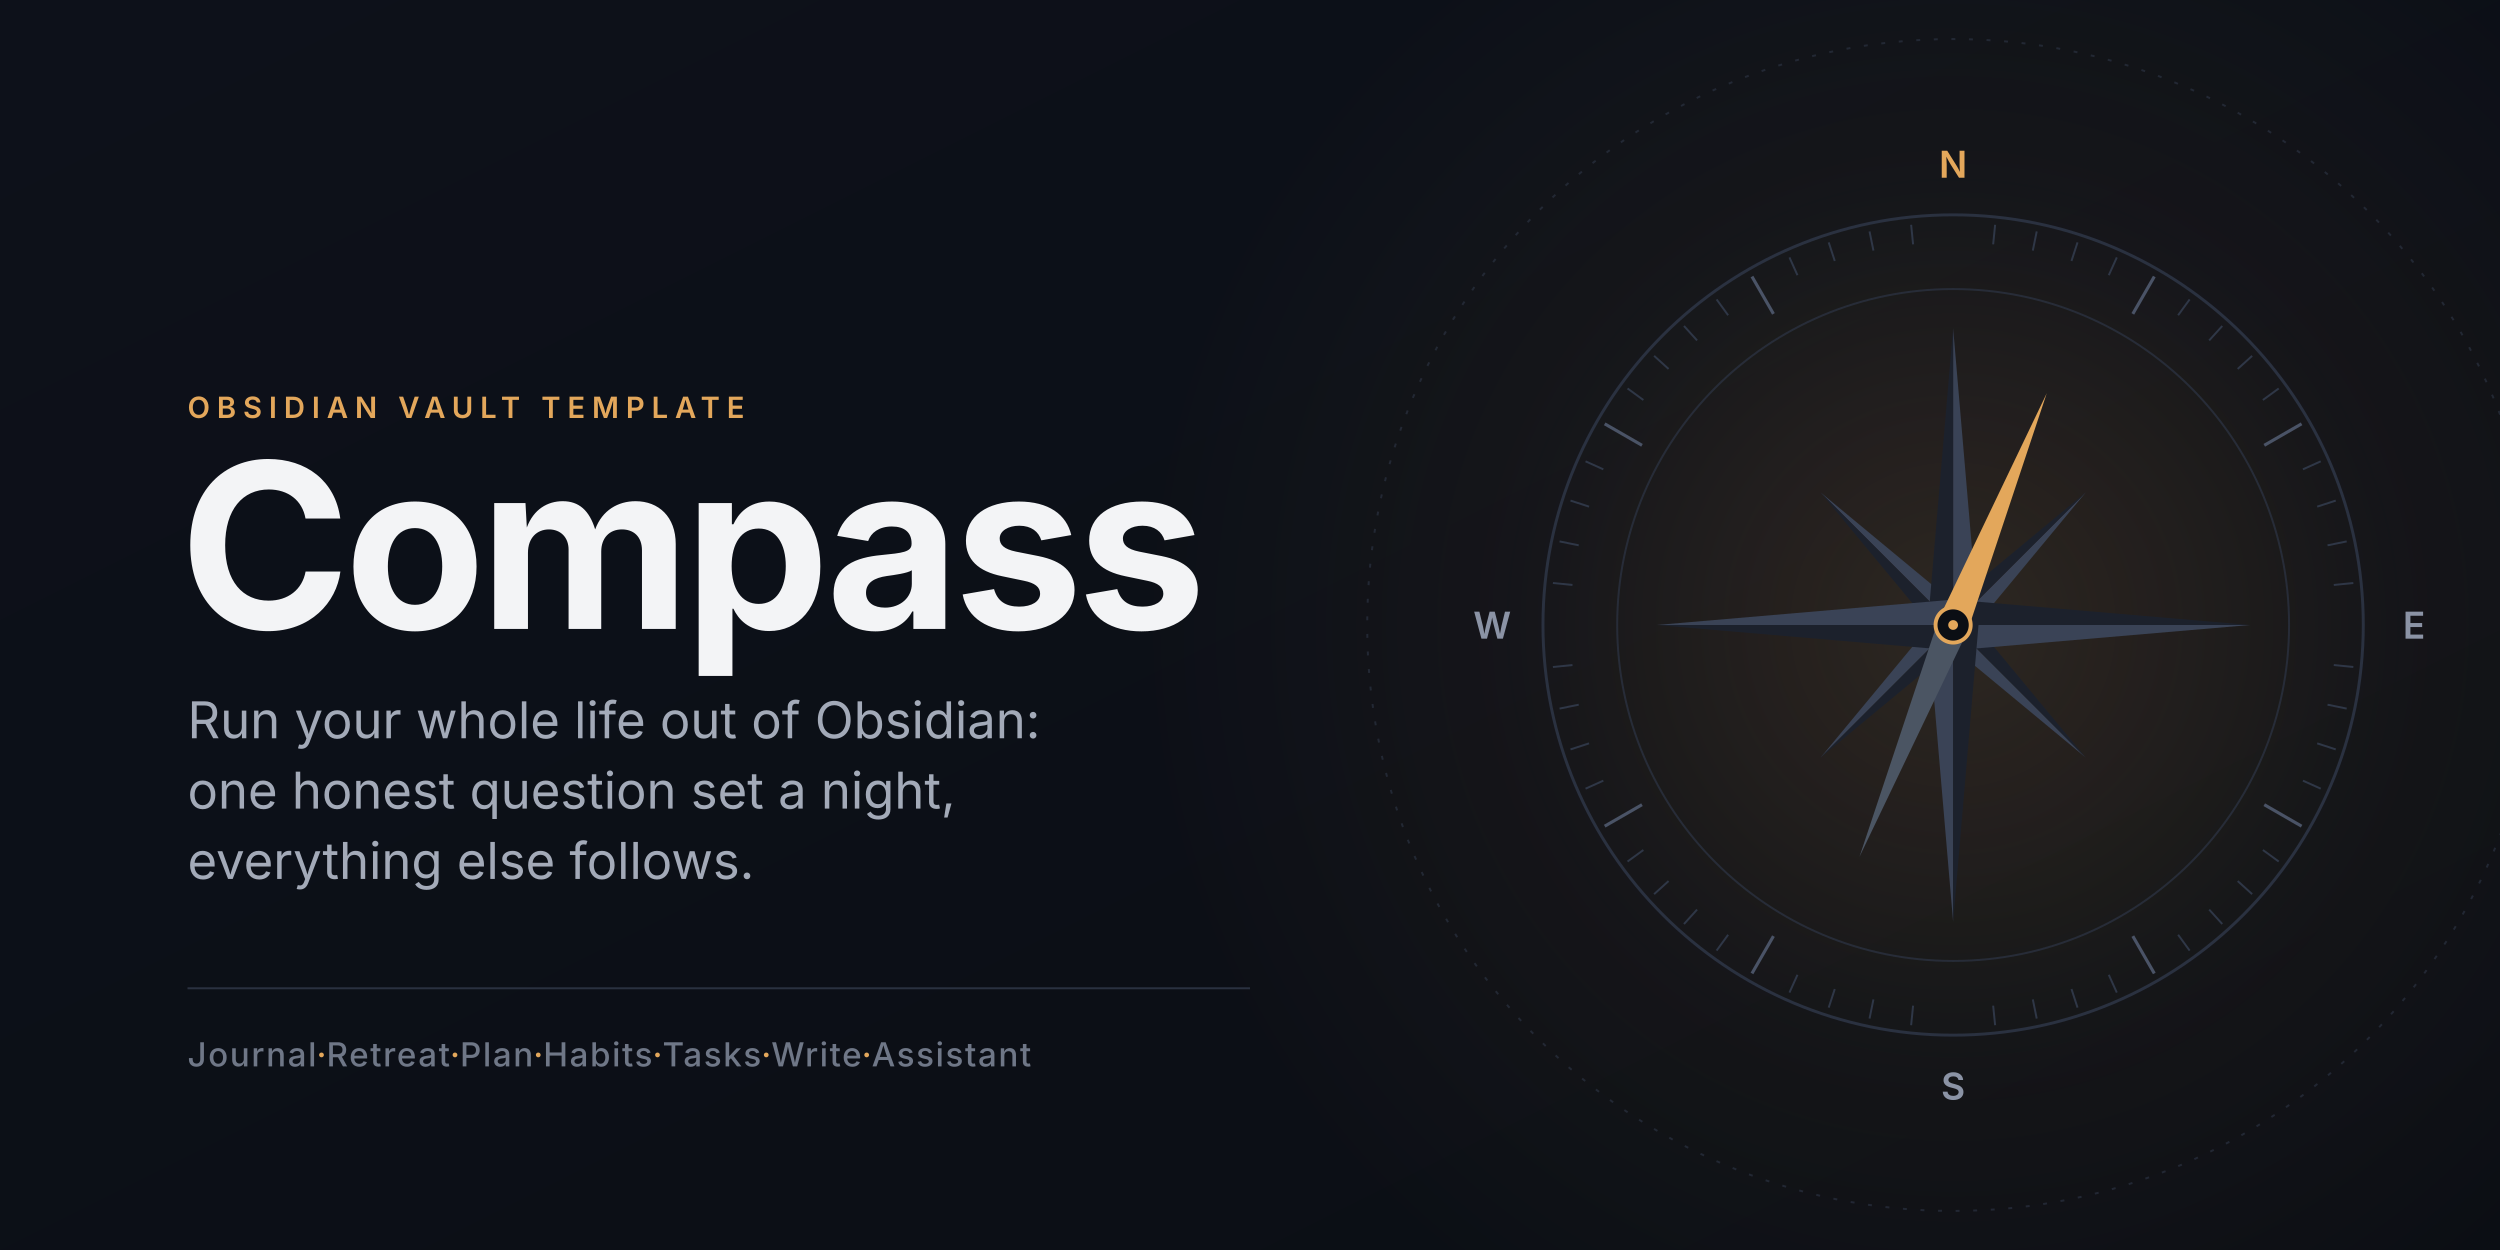
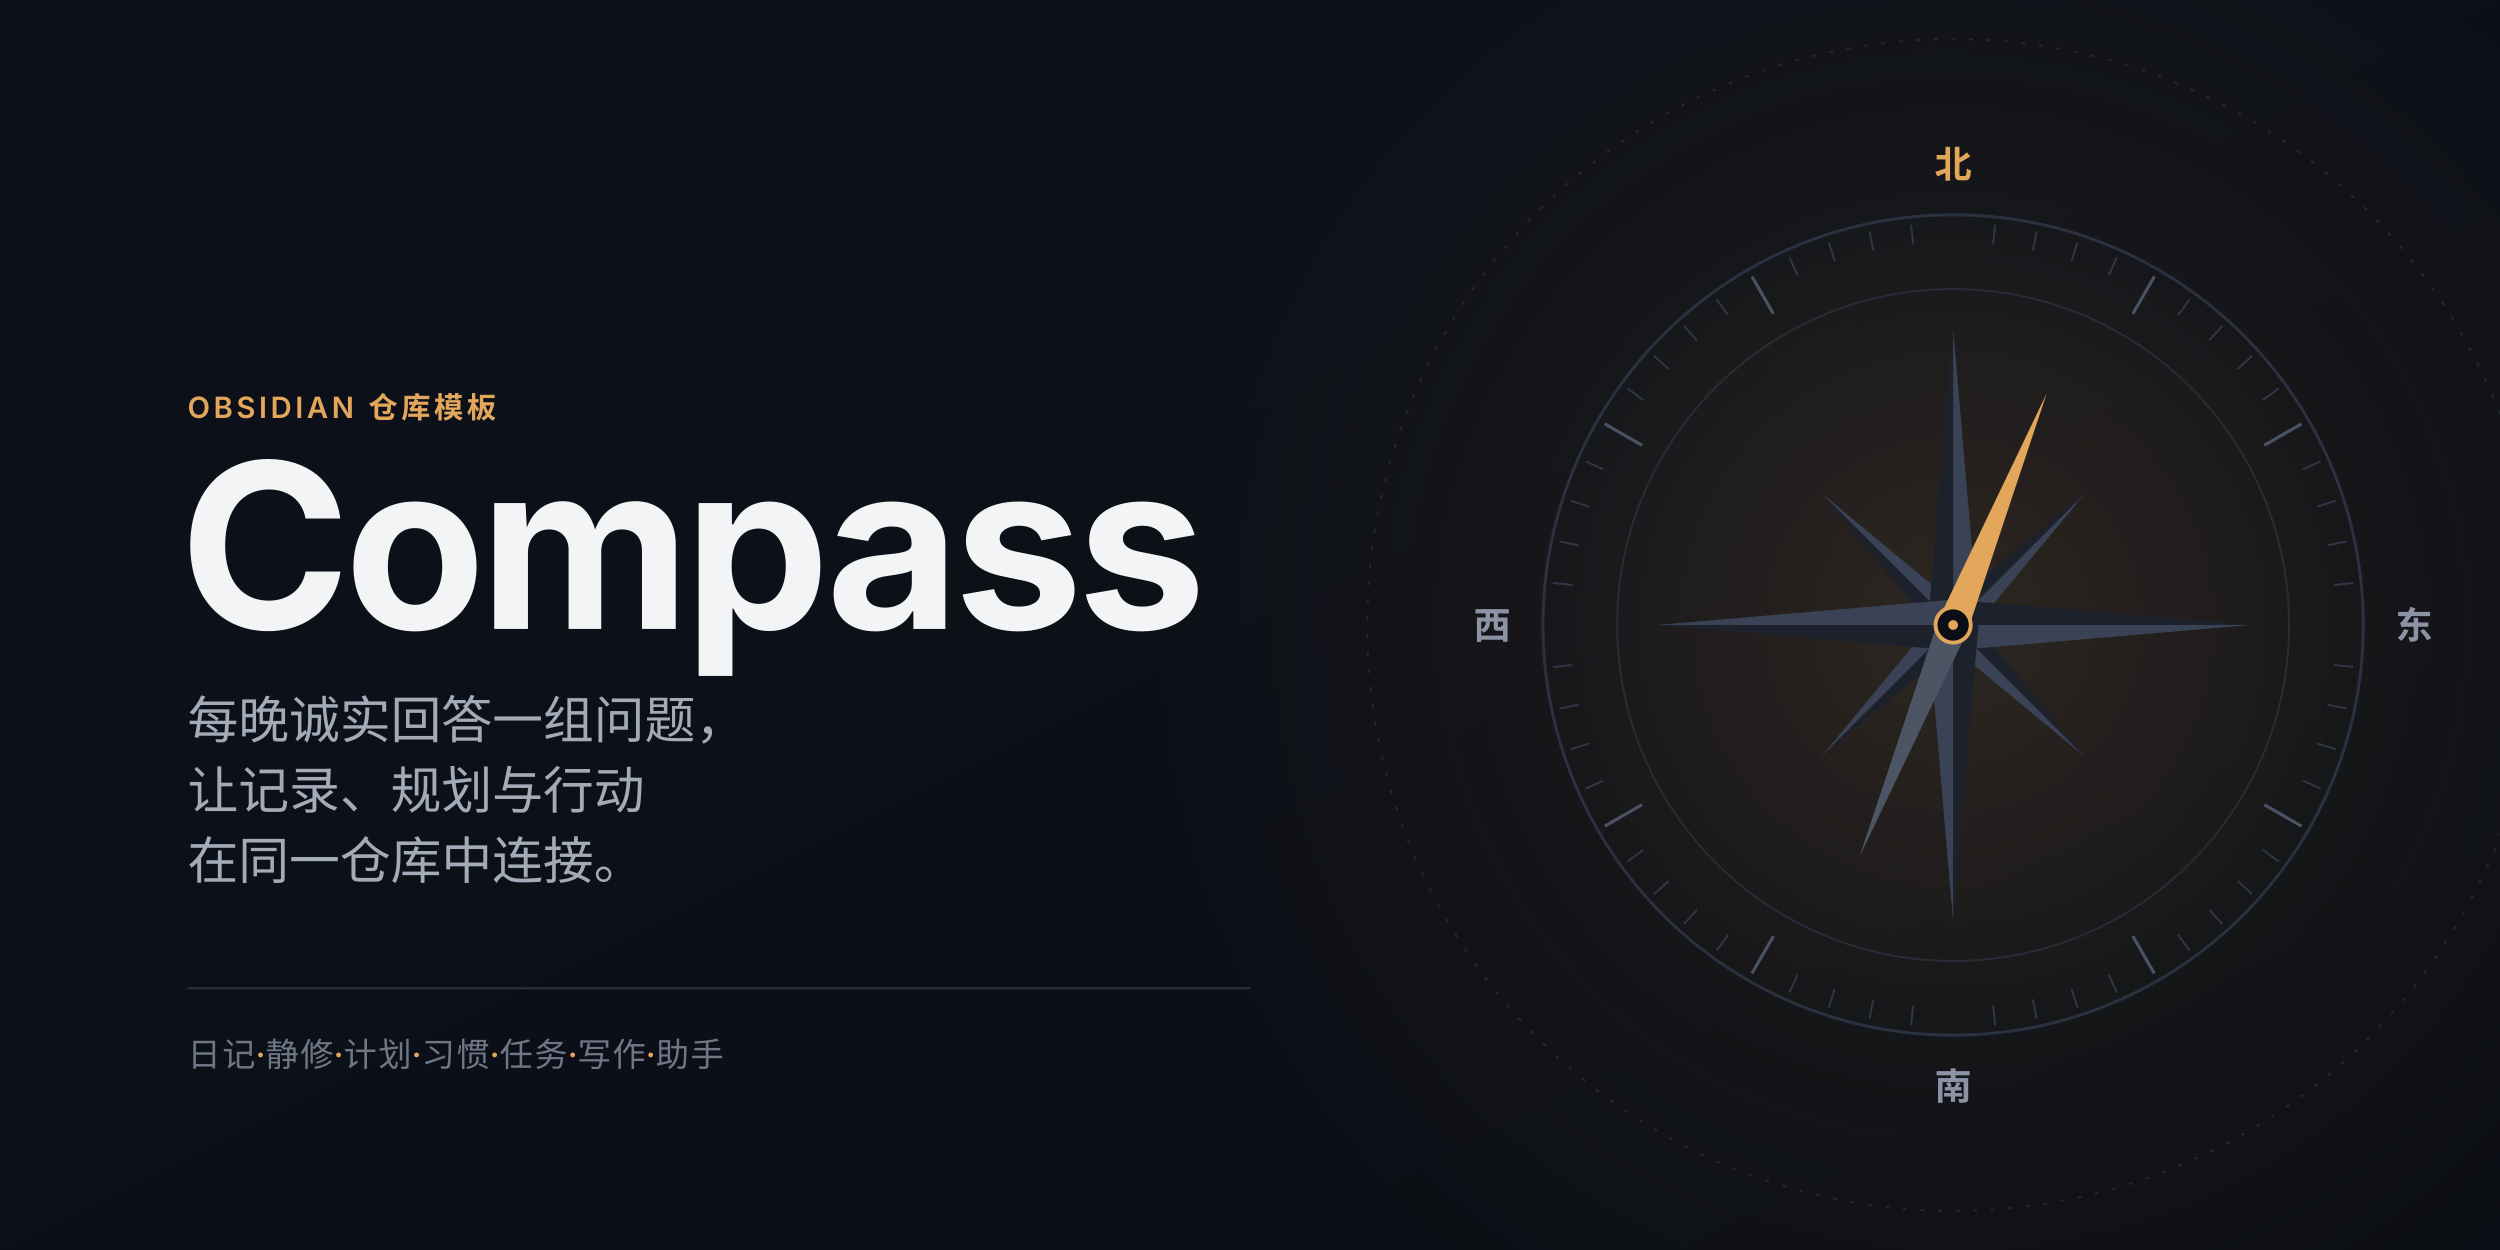
<svg xmlns="http://www.w3.org/2000/svg" width="1280" height="640" viewBox="0 0 1280 640" role="img" aria-labelledby="t d">
  <defs>
    <radialGradient id="glow" cx="1000" cy="320" r="420" gradientUnits="userSpaceOnUse">
      <stop offset="0" stop-color="#e3a75b" stop-opacity="0.16" />
      <stop offset="0.55" stop-color="#e3a75b" stop-opacity="0.04" />
      <stop offset="1" stop-color="#e3a75b" stop-opacity="0" />
    </radialGradient>
    <linearGradient id="bg" x1="0" y1="0" x2="1" y2="1">
      <stop offset="0" stop-color="#0d111a" />
      <stop offset="1" stop-color="#0b0e14" />
    </linearGradient>
  </defs>
  <rect width="1280" height="640" fill="url(#bg)" />
  <rect width="1280" height="640" fill="url(#glow)" />
  <g>
    <circle cx="1000" cy="320" r="300" fill="none" stroke="#2a3140" stroke-width="1" stroke-dasharray="2 7" opacity="0.7" />
    <circle cx="1000" cy="320" r="210" fill="none" stroke="#2a3140" stroke-width="1.5" />
    <circle cx="1000" cy="320" r="172" fill="none" stroke="#2a3140" stroke-width="1" opacity="0.8" />
    <line x1="1020.5" y1="125.1" x2="1021.5" y2="115.1" stroke="#2f3747" stroke-width="1" />
    <line x1="1040.8" y1="128.3" x2="1042.8" y2="118.5" stroke="#2f3747" stroke-width="1" />
    <line x1="1060.6" y1="133.6" x2="1063.7" y2="124.1" stroke="#2f3747" stroke-width="1" />
    <line x1="1079.7" y1="140.9" x2="1083.8" y2="131.8" stroke="#2f3747" stroke-width="1" />
    <line x1="1092.0" y1="160.7" x2="1103.0" y2="141.6" stroke="#4a5366" stroke-width="1.6" />
    <line x1="1115.2" y1="161.4" x2="1121.1" y2="153.3" stroke="#2f3747" stroke-width="1" />
    <line x1="1131.1" y1="174.3" x2="1137.8" y2="166.9" stroke="#2f3747" stroke-width="1" />
    <line x1="1145.7" y1="188.9" x2="1153.1" y2="182.2" stroke="#2f3747" stroke-width="1" />
    <line x1="1158.6" y1="204.8" x2="1166.7" y2="198.9" stroke="#2f3747" stroke-width="1" />
    <line x1="1159.3" y1="228.0" x2="1178.4" y2="217.0" stroke="#4a5366" stroke-width="1.6" />
    <line x1="1179.1" y1="240.3" x2="1188.2" y2="236.2" stroke="#2f3747" stroke-width="1" />
    <line x1="1186.4" y1="259.4" x2="1195.9" y2="256.3" stroke="#2f3747" stroke-width="1" />
    <line x1="1191.7" y1="279.2" x2="1201.5" y2="277.2" stroke="#2f3747" stroke-width="1" />
    <line x1="1194.9" y1="299.5" x2="1204.9" y2="298.5" stroke="#2f3747" stroke-width="1" />
    <line x1="1194.9" y1="340.5" x2="1204.9" y2="341.5" stroke="#2f3747" stroke-width="1" />
    <line x1="1191.7" y1="360.8" x2="1201.5" y2="362.8" stroke="#2f3747" stroke-width="1" />
    <line x1="1186.4" y1="380.6" x2="1195.9" y2="383.7" stroke="#2f3747" stroke-width="1" />
    <line x1="1179.1" y1="399.7" x2="1188.2" y2="403.8" stroke="#2f3747" stroke-width="1" />
    <line x1="1159.3" y1="412.0" x2="1178.4" y2="423.0" stroke="#4a5366" stroke-width="1.6" />
    <line x1="1158.6" y1="435.2" x2="1166.7" y2="441.1" stroke="#2f3747" stroke-width="1" />
    <line x1="1145.7" y1="451.1" x2="1153.1" y2="457.8" stroke="#2f3747" stroke-width="1" />
    <line x1="1131.1" y1="465.7" x2="1137.8" y2="473.1" stroke="#2f3747" stroke-width="1" />
    <line x1="1115.2" y1="478.6" x2="1121.1" y2="486.7" stroke="#2f3747" stroke-width="1" />
    <line x1="1092.0" y1="479.3" x2="1103.0" y2="498.4" stroke="#4a5366" stroke-width="1.6" />
    <line x1="1079.7" y1="499.1" x2="1083.8" y2="508.2" stroke="#2f3747" stroke-width="1" />
    <line x1="1060.6" y1="506.4" x2="1063.7" y2="515.9" stroke="#2f3747" stroke-width="1" />
    <line x1="1040.8" y1="511.7" x2="1042.8" y2="521.5" stroke="#2f3747" stroke-width="1" />
    <line x1="1020.5" y1="514.9" x2="1021.5" y2="524.9" stroke="#2f3747" stroke-width="1" />
    <line x1="979.5" y1="514.9" x2="978.5" y2="524.9" stroke="#2f3747" stroke-width="1" />
    <line x1="959.2" y1="511.7" x2="957.2" y2="521.5" stroke="#2f3747" stroke-width="1" />
    <line x1="939.4" y1="506.4" x2="936.3" y2="515.9" stroke="#2f3747" stroke-width="1" />
    <line x1="920.3" y1="499.1" x2="916.2" y2="508.2" stroke="#2f3747" stroke-width="1" />
    <line x1="908.0" y1="479.3" x2="897.0" y2="498.4" stroke="#4a5366" stroke-width="1.6" />
    <line x1="884.8" y1="478.6" x2="878.9" y2="486.7" stroke="#2f3747" stroke-width="1" />
    <line x1="868.9" y1="465.7" x2="862.2" y2="473.1" stroke="#2f3747" stroke-width="1" />
    <line x1="854.3" y1="451.1" x2="846.9" y2="457.8" stroke="#2f3747" stroke-width="1" />
    <line x1="841.4" y1="435.2" x2="833.3" y2="441.1" stroke="#2f3747" stroke-width="1" />
    <line x1="840.7" y1="412.0" x2="821.6" y2="423.0" stroke="#4a5366" stroke-width="1.6" />
    <line x1="820.9" y1="399.7" x2="811.8" y2="403.8" stroke="#2f3747" stroke-width="1" />
    <line x1="813.6" y1="380.6" x2="804.1" y2="383.7" stroke="#2f3747" stroke-width="1" />
    <line x1="808.3" y1="360.8" x2="798.5" y2="362.8" stroke="#2f3747" stroke-width="1" />
    <line x1="805.1" y1="340.5" x2="795.1" y2="341.5" stroke="#2f3747" stroke-width="1" />
    <line x1="805.1" y1="299.5" x2="795.1" y2="298.5" stroke="#2f3747" stroke-width="1" />
    <line x1="808.3" y1="279.2" x2="798.5" y2="277.2" stroke="#2f3747" stroke-width="1" />
    <line x1="813.6" y1="259.4" x2="804.1" y2="256.3" stroke="#2f3747" stroke-width="1" />
    <line x1="820.9" y1="240.3" x2="811.8" y2="236.2" stroke="#2f3747" stroke-width="1" />
    <line x1="840.7" y1="228.0" x2="821.6" y2="217.0" stroke="#4a5366" stroke-width="1.6" />
    <line x1="841.4" y1="204.8" x2="833.3" y2="198.9" stroke="#2f3747" stroke-width="1" />
    <line x1="854.3" y1="188.9" x2="846.9" y2="182.2" stroke="#2f3747" stroke-width="1" />
    <line x1="868.9" y1="174.3" x2="862.2" y2="166.9" stroke="#2f3747" stroke-width="1" />
    <line x1="884.8" y1="161.4" x2="878.9" y2="153.3" stroke="#2f3747" stroke-width="1" />
    <line x1="908.0" y1="160.7" x2="897.0" y2="141.6" stroke="#4a5366" stroke-width="1.6" />
    <line x1="920.3" y1="140.9" x2="916.2" y2="131.8" stroke="#2f3747" stroke-width="1" />
    <line x1="939.4" y1="133.6" x2="936.3" y2="124.1" stroke="#2f3747" stroke-width="1" />
    <line x1="959.2" y1="128.3" x2="957.2" y2="118.5" stroke="#2f3747" stroke-width="1" />
    <line x1="979.5" y1="125.1" x2="978.5" y2="115.1" stroke="#2f3747" stroke-width="1" />
    <g transform="rotate(45 1000 320)">
      <polygon points="1000,224 1009,320 1000,320" fill="#3a4356" />
      <polygon points="1000,224 991,320 1000,320" fill="#1c212c" />
    </g>
    <g transform="rotate(135 1000 320)">
      <polygon points="1000,224 1009,320 1000,320" fill="#3a4356" />
      <polygon points="1000,224 991,320 1000,320" fill="#1c212c" />
    </g>
    <g transform="rotate(225 1000 320)">
      <polygon points="1000,224 1009,320 1000,320" fill="#3a4356" />
      <polygon points="1000,224 991,320 1000,320" fill="#1c212c" />
    </g>
    <g transform="rotate(315 1000 320)">
      <polygon points="1000,224 1009,320 1000,320" fill="#3a4356" />
      <polygon points="1000,224 991,320 1000,320" fill="#1c212c" />
    </g>
    <g transform="rotate(0 1000 320)">
      <polygon points="1000,168 1013,320 1000,320" fill="#3a4356" />
      <polygon points="1000,168 987,320 1000,320" fill="#1c212c" />
    </g>
    <g transform="rotate(90 1000 320)">
      <polygon points="1000,168 1013,320 1000,320" fill="#3a4356" />
      <polygon points="1000,168 987,320 1000,320" fill="#1c212c" />
    </g>
    <g transform="rotate(180 1000 320)">
      <polygon points="1000,168 1013,320 1000,320" fill="#3a4356" />
      <polygon points="1000,168 987,320 1000,320" fill="#1c212c" />
    </g>
    <g transform="rotate(270 1000 320)">
      <polygon points="1000,168 1013,320 1000,320" fill="#3a4356" />
      <polygon points="1000,168 987,320 1000,320" fill="#1c212c" />
    </g>
    <g transform="rotate(22 1000 320)">
      <polygon points="1000,192 1008,320 992,320" fill="#e3a75b" />
      <polygon points="1000,448 1008,320 992,320" fill="#4b5563" />
    </g>
    <circle cx="1000" cy="320" r="9" fill="#0b0e14" stroke="#e3a75b" stroke-width="2" />
    <circle cx="1000" cy="320" r="2.5" fill="#e3a75b" />
-     <text x="1000.0" y="91.0" text-anchor="middle" font-family="Inter, 'Segoe UI', Helvetica, Arial, sans-serif" font-size="19" font-weight="600" letter-spacing="1" fill="#e3a75b">N</text>
-     <text x="1236.0" y="327.0" text-anchor="middle" font-family="Inter, 'Segoe UI', Helvetica, Arial, sans-serif" font-size="19" font-weight="600" letter-spacing="1" fill="#8b93a5">E</text>
-     <text x="1000.0" y="563.0" text-anchor="middle" font-family="Inter, 'Segoe UI', Helvetica, Arial, sans-serif" font-size="19" font-weight="600" letter-spacing="1" fill="#8b93a5">S</text>
-     <text x="764.0" y="327.0" text-anchor="middle" font-family="Inter, 'Segoe UI', Helvetica, Arial, sans-serif" font-size="19" font-weight="600" letter-spacing="1" fill="#8b93a5">W</text>
+     <text x="1000.0" y="91.0" text-anchor="middle" font-family="Inter, 'Segoe UI', 'Microsoft YaHei', sans-serif" font-size="19" font-weight="600" fill="#e3a75b">北</text>
+     <text x="1236.0" y="327.0" text-anchor="middle" font-family="Inter, 'Segoe UI', 'Microsoft YaHei', sans-serif" font-size="19" font-weight="600" fill="#8b93a5">东</text>
+     <text x="1000.0" y="563.0" text-anchor="middle" font-family="Inter, 'Segoe UI', 'Microsoft YaHei', sans-serif" font-size="19" font-weight="600" fill="#8b93a5">南</text>
+     <text x="764.0" y="327.0" text-anchor="middle" font-family="Inter, 'Segoe UI', 'Microsoft YaHei', sans-serif" font-size="19" font-weight="600" fill="#8b93a5">西</text>
  </g>
-   <text x="96" y="214" font-family="Inter, 'Segoe UI', Helvetica, Arial, sans-serif" font-size="15" font-weight="600" letter-spacing="3.5" fill="#e3a75b">OBSIDIAN VAULT TEMPLATE</text>
+   <text x="96" y="214" font-family="Inter, 'Segoe UI', 'Microsoft YaHei', sans-serif" font-size="15" font-weight="600" letter-spacing="1.8" fill="#e3a75b">OBSIDIAN 仓库模板</text>
  <text x="92" y="322" font-family="Inter, 'Segoe UI', Helvetica, Arial, sans-serif" font-size="118" font-weight="700" letter-spacing="-3" fill="#f3f4f6">Compass</text>
-   <text font-family="Inter, 'Segoe UI', Helvetica, Arial, sans-serif" font-size="26" fill="#a3aab8">
-     <tspan x="96" y="378">Run your whole life out of Obsidian:</tspan>
-     <tspan x="96" y="414">one honest question set a night,</tspan>
-     <tspan x="96" y="450">everything else follows.</tspan>
+   <text font-family="Inter, 'Segoe UI', 'Microsoft YaHei', sans-serif" font-size="26" fill="#a3aab8">
+     <tspan x="96" y="378">每晚诚实回答一组问题，</tspan>
+     <tspan x="96" y="414">让记录、规划与行动</tspan>
+     <tspan x="96" y="450">在同一仓库中连接。</tspan>
  </text>
  <line x1="96" y1="506" x2="640" y2="506" stroke="#2a3140" stroke-width="1" />
-   <text x="96" y="546" font-family="Inter, 'Segoe UI', Helvetica, Arial, sans-serif" font-size="17" font-weight="500" letter-spacing="0.8" fill="#6f7787">Journal<tspan fill="#e3a75b"> · </tspan>Retreat<tspan fill="#e3a75b"> · </tspan>Plan<tspan fill="#e3a75b"> · </tspan>Habits<tspan fill="#e3a75b"> · </tspan>Tasks<tspan fill="#e3a75b"> · </tspan>Write<tspan fill="#e3a75b"> · </tspan>Assistant</text>
+   <text x="96" y="546" font-family="Inter, 'Segoe UI', 'Microsoft YaHei', sans-serif" font-size="17" font-weight="500" letter-spacing="0.8" fill="#6f7787">日记<tspan fill="#e3a75b"> · </tspan>静修<tspan fill="#e3a75b"> · </tspan>计划<tspan fill="#e3a75b"> · </tspan>习惯<tspan fill="#e3a75b"> · </tspan>任务<tspan fill="#e3a75b"> · </tspan>写作<tspan fill="#e3a75b"> · </tspan>助手</text>
</svg>
